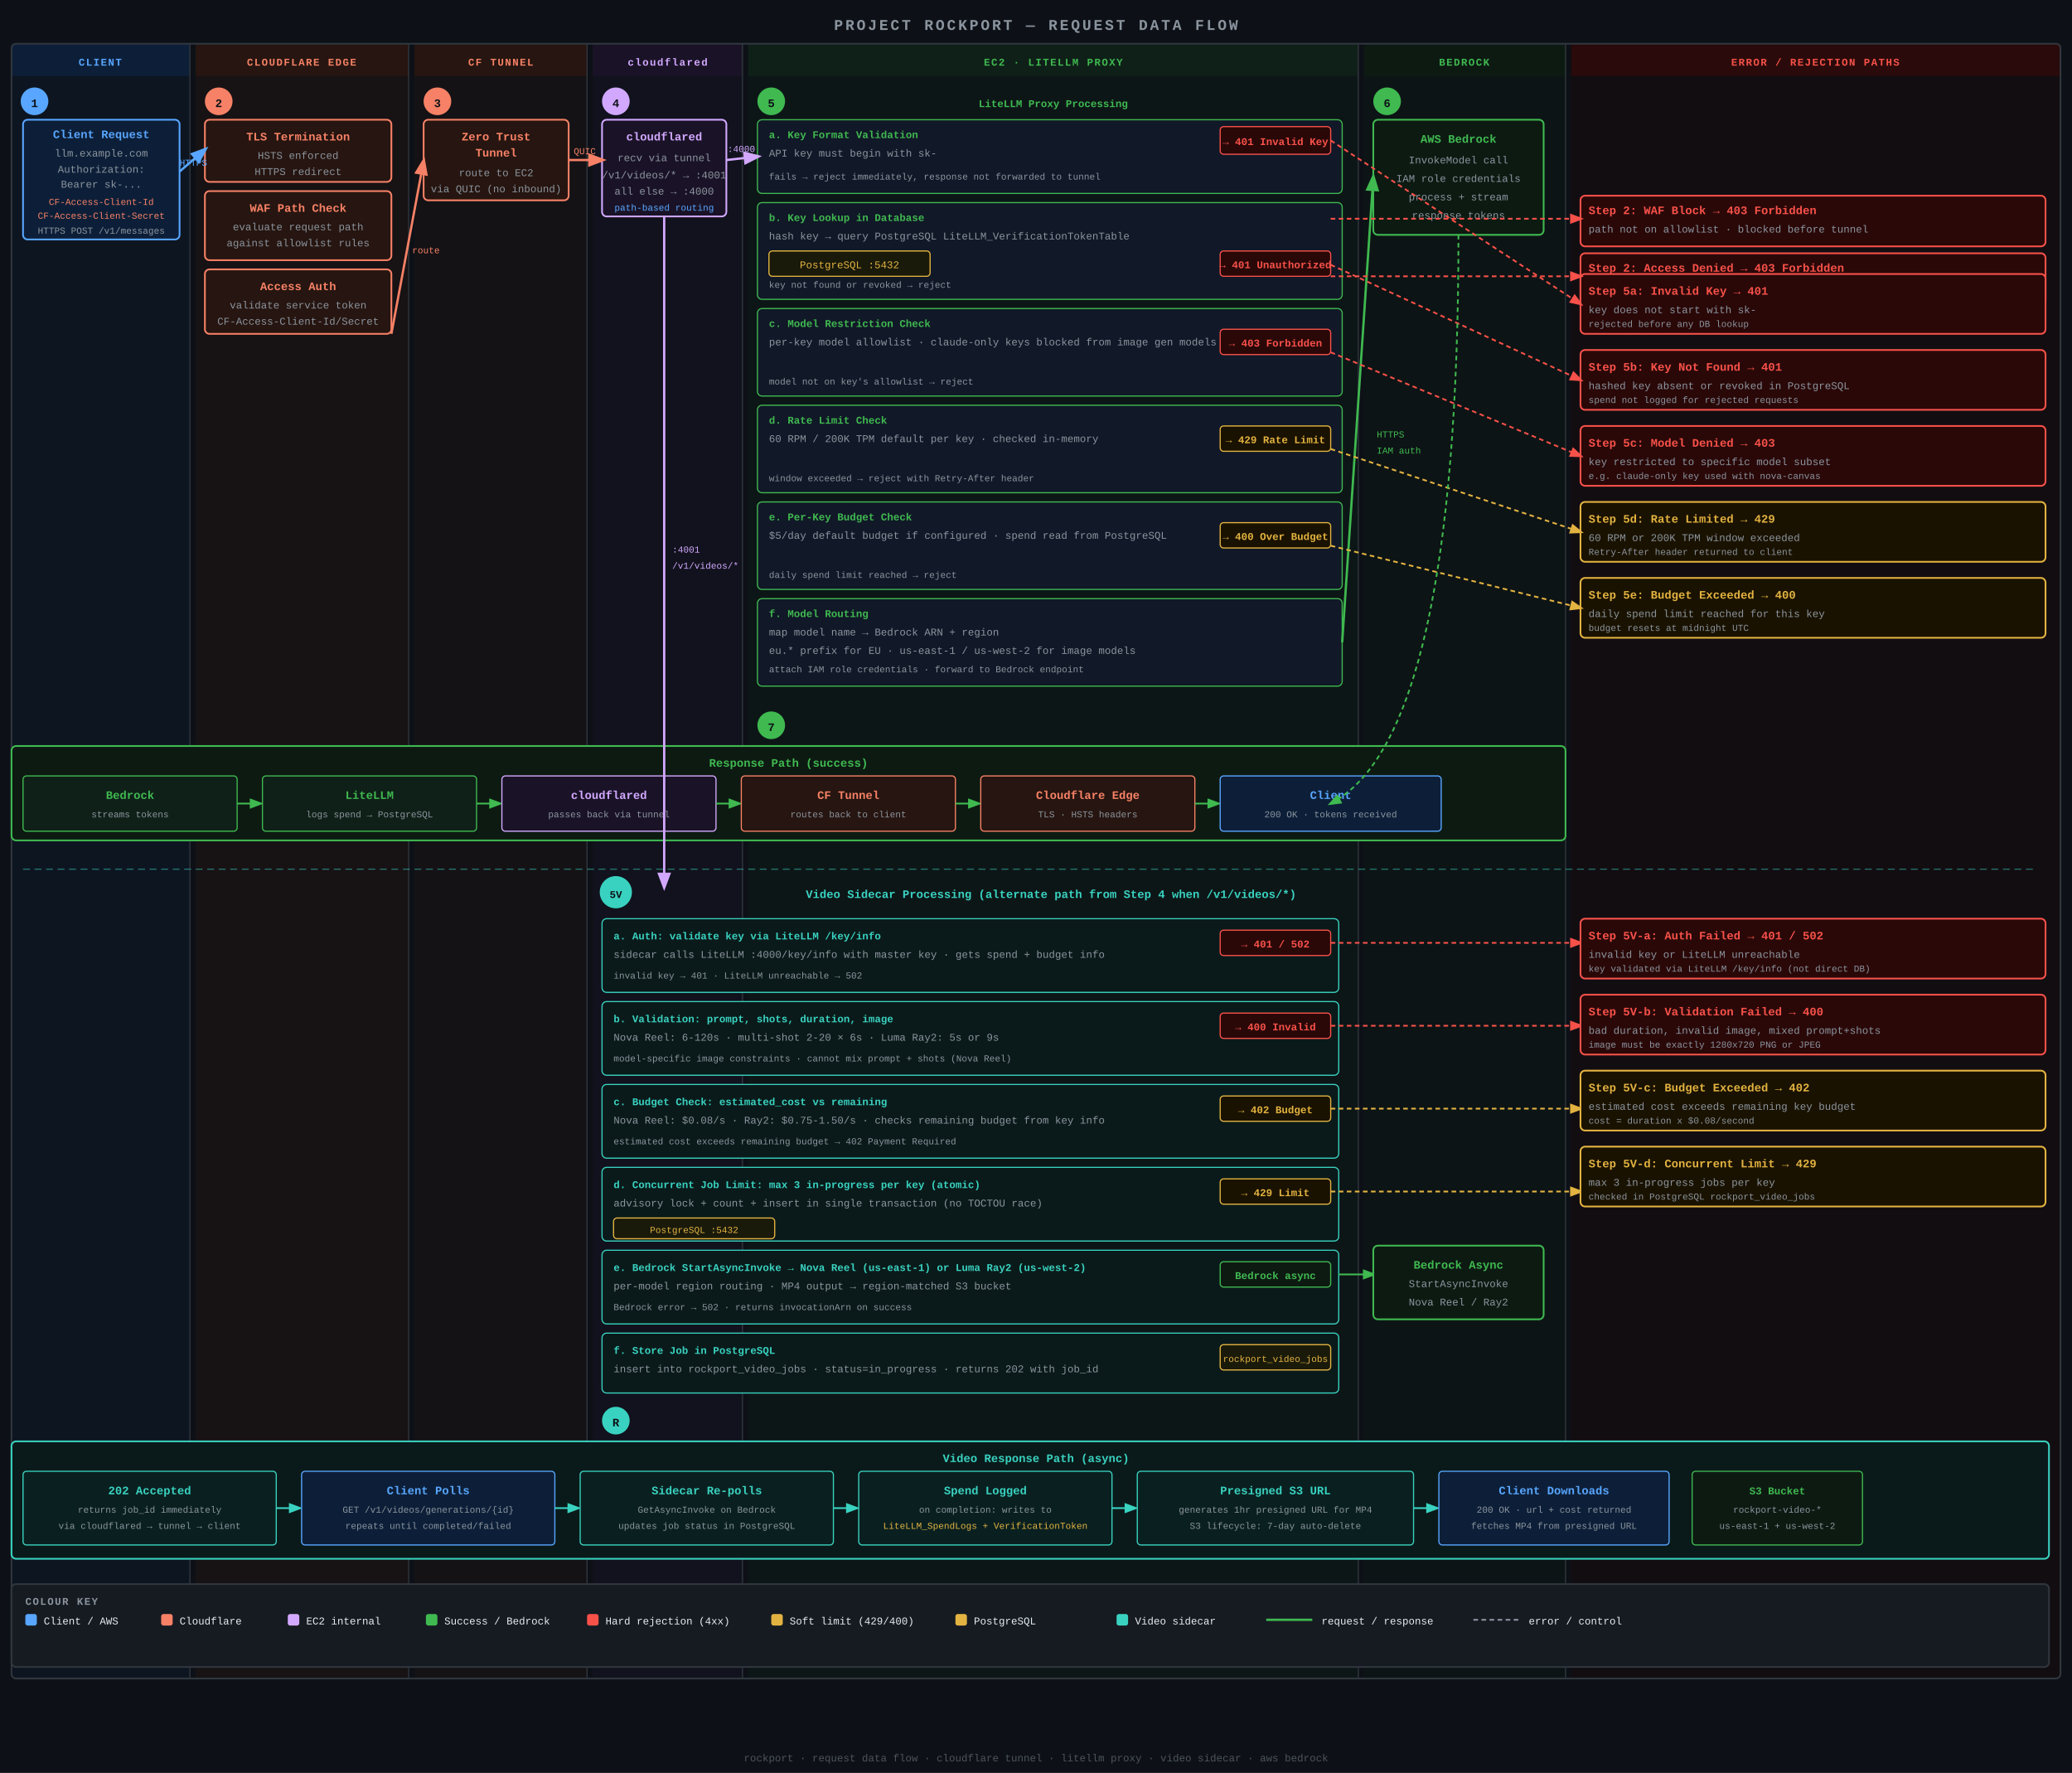
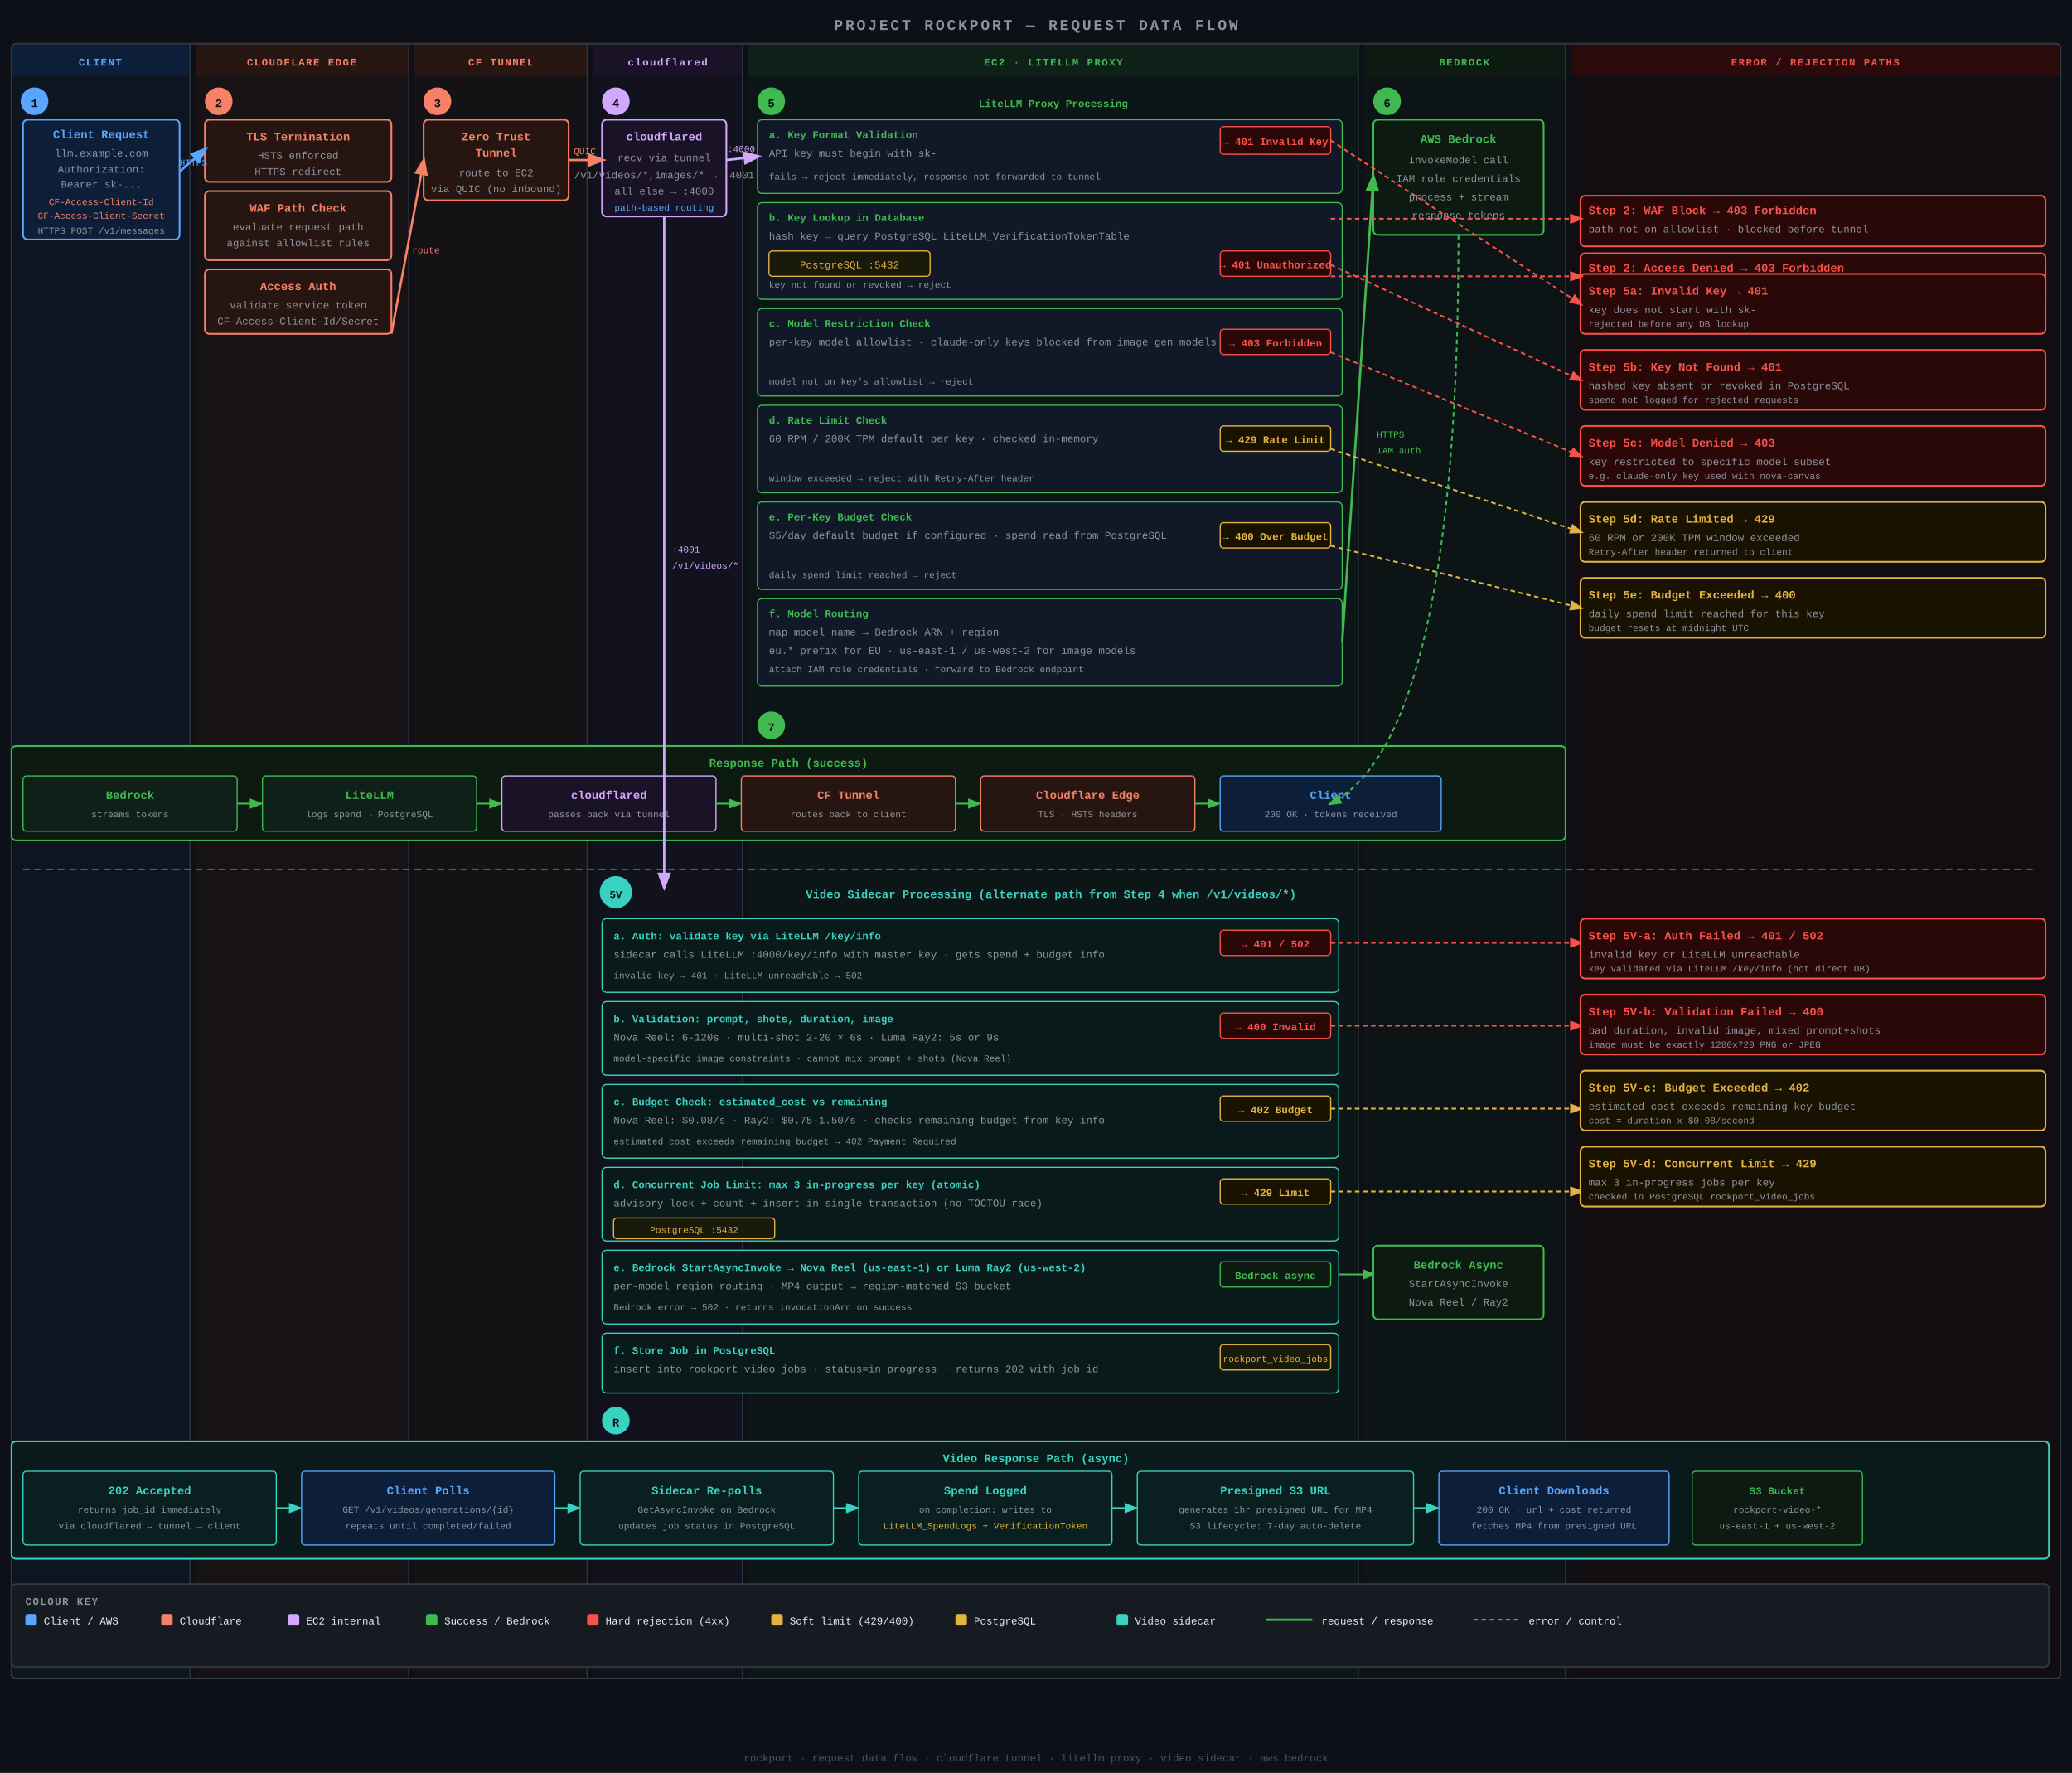
<svg xmlns="http://www.w3.org/2000/svg" viewBox="0 0 1800 1540" width="1800" height="1540" font-family="'Courier New', Courier, monospace">
  <defs>
    <marker id="ah" markerWidth="8" markerHeight="8" refX="6" refY="3" orient="auto">
      <path d="M0,0 L0,6 L8,3 z" fill="#8b949e" />
    </marker>
    <marker id="ah-green" markerWidth="8" markerHeight="8" refX="6" refY="3" orient="auto">
      <path d="M0,0 L0,6 L8,3 z" fill="#3fb950" />
    </marker>
    <marker id="ah-red" markerWidth="8" markerHeight="8" refX="6" refY="3" orient="auto">
      <path d="M0,0 L0,6 L8,3 z" fill="#f85149" />
    </marker>
    <marker id="ah-orange" markerWidth="8" markerHeight="8" refX="6" refY="3" orient="auto">
      <path d="M0,0 L0,6 L8,3 z" fill="#f78166" />
    </marker>
    <marker id="ah-blue" markerWidth="8" markerHeight="8" refX="6" refY="3" orient="auto">
      <path d="M0,0 L0,6 L8,3 z" fill="#58a6ff" />
    </marker>
    <marker id="ah-purple" markerWidth="8" markerHeight="8" refX="6" refY="3" orient="auto">
      <path d="M0,0 L0,6 L8,3 z" fill="#d2a8ff" />
    </marker>
    <marker id="ah-yellow" markerWidth="8" markerHeight="8" refX="6" refY="3" orient="auto">
      <path d="M0,0 L0,6 L8,3 z" fill="#e3b341" />
    </marker>
    <marker id="ah-cyan" markerWidth="8" markerHeight="8" refX="6" refY="3" orient="auto">
      <path d="M0,0 L0,6 L8,3 z" fill="#39d2c0" />
    </marker>
    <marker id="ah-down" markerWidth="8" markerHeight="8" refX="3" refY="6" orient="auto">
      <path d="M0,0 L6,0 L3,8 z" fill="#d2a8ff" />
    </marker>
  </defs>
  <rect width="1800" height="1540" fill="#0d1117" />
  <text x="900" y="26" text-anchor="middle" fill="#8b949e" font-size="13" font-weight="bold" letter-spacing="2">PROJECT ROCKPORT — REQUEST DATA FLOW</text>
  <rect x="10" y="38" width="155" height="1420" rx="0" fill="#0d1f38" opacity="0.3" />
  <rect x="170" y="38" width="185" height="1420" rx="0" fill="#261510" opacity="0.4" />
  <rect x="360" y="38" width="150" height="1420" rx="0" fill="#261510" opacity="0.25" />
  <rect x="515" y="38" width="130" height="1420" rx="0" fill="#1a1327" opacity="0.35" />
  <rect x="650" y="38" width="530" height="1420" rx="0" fill="#0f2018" opacity="0.35" />
  <rect x="1185" y="38" width="175" height="1420" rx="0" fill="#0d1a12" opacity="0.4" />
  <rect x="1365" y="38" width="425" height="1420" rx="0" fill="#1a0808" opacity="0.4" />
  <rect x="10" y="38" width="155" height="28" fill="#0d1f38" />
  <rect x="170" y="38" width="185" height="28" fill="#261510" />
  <rect x="360" y="38" width="150" height="28" fill="#261510" />
  <rect x="515" y="38" width="130" height="28" fill="#1a1327" />
  <rect x="650" y="38" width="530" height="28" fill="#0f2018" />
  <rect x="1185" y="38" width="175" height="28" fill="#0d1a12" />
  <rect x="1365" y="38" width="425" height="28" fill="#2a0a0a" />
  <text x="87" y="57" text-anchor="middle" fill="#58a6ff" font-size="9" font-weight="bold" letter-spacing="1">CLIENT</text>
  <text x="262" y="57" text-anchor="middle" fill="#f78166" font-size="9" font-weight="bold" letter-spacing="1">CLOUDFLARE EDGE</text>
  <text x="435" y="57" text-anchor="middle" fill="#f78166" font-size="9" font-weight="bold" letter-spacing="1">CF TUNNEL</text>
  <text x="580" y="57" text-anchor="middle" fill="#d2a8ff" font-size="9" font-weight="bold" letter-spacing="1">cloudflared</text>
  <text x="915" y="57" text-anchor="middle" fill="#3fb950" font-size="9" font-weight="bold" letter-spacing="1">EC2 · LITELLM PROXY</text>
  <text x="1272" y="57" text-anchor="middle" fill="#3fb950" font-size="9" font-weight="bold" letter-spacing="1">BEDROCK</text>
  <text x="1577" y="57" text-anchor="middle" fill="#f85149" font-size="9" font-weight="bold" letter-spacing="1">ERROR / REJECTION PATHS</text>
  <line x1="165" y1="38" x2="165" y2="1458" stroke="#30363d" stroke-width="1" />
  <line x1="355" y1="38" x2="355" y2="1458" stroke="#30363d" stroke-width="1" />
  <line x1="510" y1="38" x2="510" y2="1458" stroke="#30363d" stroke-width="1" />
  <line x1="645" y1="38" x2="645" y2="1458" stroke="#30363d" stroke-width="1" />
  <line x1="1180" y1="38" x2="1180" y2="1458" stroke="#30363d" stroke-width="1" />
  <line x1="1360" y1="38" x2="1360" y2="1458" stroke="#30363d" stroke-width="1" />
  <rect x="10" y="38" width="1780" height="1420" rx="4" fill="none" stroke="#30363d" stroke-width="1.5" />
  <circle cx="30" cy="88" r="12" fill="#58a6ff" />
  <text x="30" y="93" text-anchor="middle" fill="#0d1117" font-size="10" font-weight="bold">1</text>
  <rect x="20" y="104" width="136" height="104" rx="4" fill="#0d1f38" stroke="#58a6ff" stroke-width="1.5" />
  <text x="88" y="120" text-anchor="middle" fill="#58a6ff" font-size="10" font-weight="bold">Client Request</text>
  <text x="88" y="136" text-anchor="middle" fill="#8b949e" font-size="9">llm.example.com</text>
  <text x="88" y="150" text-anchor="middle" fill="#8b949e" font-size="9">Authorization:</text>
  <text x="88" y="163" text-anchor="middle" fill="#8b949e" font-size="9">Bearer sk-...</text>
  <text x="88" y="178" text-anchor="middle" fill="#f78166" font-size="8">CF-Access-Client-Id</text>
  <text x="88" y="190" text-anchor="middle" fill="#f78166" font-size="8">CF-Access-Client-Secret</text>
  <text x="88" y="203" text-anchor="middle" fill="#8b949e" font-size="8">HTTPS POST /v1/messages</text>
  <circle cx="190" cy="88" r="12" fill="#f78166" />
  <text x="190" y="93" text-anchor="middle" fill="#0d1117" font-size="10" font-weight="bold">2</text>
  <rect x="178" y="104" width="162" height="54" rx="4" fill="#261510" stroke="#f78166" stroke-width="1.5" />
  <text x="259" y="122" text-anchor="middle" fill="#f78166" font-size="10" font-weight="bold">TLS Termination</text>
  <text x="259" y="138" text-anchor="middle" fill="#8b949e" font-size="9">HSTS enforced</text>
  <text x="259" y="152" text-anchor="middle" fill="#8b949e" font-size="9">HTTPS redirect</text>
  <rect x="178" y="166" width="162" height="60" rx="4" fill="#261510" stroke="#f78166" stroke-width="1.5" />
  <text x="259" y="184" text-anchor="middle" fill="#f78166" font-size="10" font-weight="bold">WAF Path Check</text>
  <text x="259" y="200" text-anchor="middle" fill="#8b949e" font-size="9">evaluate request path</text>
  <text x="259" y="214" text-anchor="middle" fill="#8b949e" font-size="9">against allowlist rules</text>
  <rect x="178" y="234" width="162" height="56" rx="4" fill="#261510" stroke="#f78166" stroke-width="1.5" />
  <text x="259" y="252" text-anchor="middle" fill="#f78166" font-size="10" font-weight="bold">Access Auth</text>
  <text x="259" y="268" text-anchor="middle" fill="#8b949e" font-size="9">validate service token</text>
  <text x="259" y="282" text-anchor="middle" fill="#8b949e" font-size="9">CF-Access-Client-Id/Secret</text>
  <circle cx="380" cy="88" r="12" fill="#f78166" />
  <text x="380" y="93" text-anchor="middle" fill="#0d1117" font-size="10" font-weight="bold">3</text>
  <rect x="368" y="104" width="126" height="70" rx="4" fill="#261510" stroke="#f78166" stroke-width="1.5" />
  <text x="431" y="122" text-anchor="middle" fill="#f78166" font-size="10" font-weight="bold">Zero Trust</text>
  <text x="431" y="136" text-anchor="middle" fill="#f78166" font-size="10" font-weight="bold">Tunnel</text>
  <text x="431" y="153" text-anchor="middle" fill="#8b949e" font-size="9">route to EC2</text>
  <text x="431" y="167" text-anchor="middle" fill="#8b949e" font-size="9">via QUIC (no inbound)</text>
  <circle cx="535" cy="88" r="12" fill="#d2a8ff" />
  <text x="535" y="93" text-anchor="middle" fill="#0d1117" font-size="10" font-weight="bold">4</text>
  <rect x="523" y="104" width="108" height="84" rx="4" fill="#1a1327" stroke="#d2a8ff" stroke-width="1.5" />
  <text x="577" y="122" text-anchor="middle" fill="#d2a8ff" font-size="10" font-weight="bold">cloudflared</text>
  <text x="577" y="140" text-anchor="middle" fill="#8b949e" font-size="9">recv via tunnel</text>
-   <text x="577" y="155" text-anchor="middle" fill="#8b949e" font-size="9">/v1/videos/* → :4001</text>
+   <text x="577" y="155" text-anchor="middle" fill="#8b949e" font-size="9">/v1/videos/*,images/* → :4001</text>
  <text x="577" y="169" text-anchor="middle" fill="#8b949e" font-size="9">all else → :4000</text>
  <text x="577" y="183" text-anchor="middle" fill="#58a6ff" font-size="8">path-based routing</text>
  <circle cx="670" cy="88" r="12" fill="#3fb950" />
  <text x="670" y="93" text-anchor="middle" fill="#0d1117" font-size="10" font-weight="bold">5</text>
  <text x="915" y="93" text-anchor="middle" fill="#3fb950" font-size="9" font-weight="bold">LiteLLM Proxy Processing</text>
  <rect x="658" y="104" width="508" height="64" rx="4" fill="#111827" stroke="#3fb950" stroke-width="1" />
  <text x="668" y="120" fill="#3fb950" font-size="9" font-weight="bold">a.  Key Format Validation</text>
  <text x="668" y="136" fill="#8b949e" font-size="9">API key must begin with  sk-</text>
  <rect x="1060" y="110" width="96" height="24" rx="3" fill="#2a0808" stroke="#f85149" stroke-width="1" />
  <text x="1108" y="126" text-anchor="middle" fill="#f85149" font-size="9" font-weight="bold">→ 401 Invalid Key</text>
  <text x="668" y="156" fill="#8b949e" font-size="8">fails → reject immediately, response not forwarded to tunnel</text>
  <rect x="658" y="176" width="508" height="84" rx="4" fill="#111827" stroke="#3fb950" stroke-width="1" />
  <text x="668" y="192" fill="#3fb950" font-size="9" font-weight="bold">b.  Key Lookup in Database</text>
  <text x="668" y="208" fill="#8b949e" font-size="9">hash key → query PostgreSQL  LiteLLM_VerificationTokenTable</text>
  <rect x="668" y="218" width="140" height="22" rx="3" fill="#1a1a0a" stroke="#e3b341" stroke-width="1" />
  <text x="738" y="233" text-anchor="middle" fill="#e3b341" font-size="9">PostgreSQL :5432</text>
  <rect x="1060" y="218" width="96" height="22" rx="3" fill="#2a0808" stroke="#f85149" stroke-width="1" />
  <text x="1108" y="233" text-anchor="middle" fill="#f85149" font-size="9" font-weight="bold">→ 401 Unauthorized</text>
  <text x="668" y="250" fill="#8b949e" font-size="8">key not found or revoked → reject</text>
  <rect x="658" y="268" width="508" height="76" rx="4" fill="#111827" stroke="#3fb950" stroke-width="1" />
  <text x="668" y="284" fill="#3fb950" font-size="9" font-weight="bold">c.  Model Restriction Check</text>
  <text x="668" y="300" fill="#8b949e" font-size="9">per-key model allowlist · claude-only keys blocked from image gen models</text>
  <rect x="1060" y="286" width="96" height="22" rx="3" fill="#2a0808" stroke="#f85149" stroke-width="1" />
  <text x="1108" y="301" text-anchor="middle" fill="#f85149" font-size="9" font-weight="bold">→ 403 Forbidden</text>
  <text x="668" y="334" fill="#8b949e" font-size="8">model not on key's allowlist → reject</text>
  <rect x="658" y="352" width="508" height="76" rx="4" fill="#111827" stroke="#3fb950" stroke-width="1" />
  <text x="668" y="368" fill="#3fb950" font-size="9" font-weight="bold">d.  Rate Limit Check</text>
  <text x="668" y="384" fill="#8b949e" font-size="9">60 RPM  /  200K TPM default per key  ·  checked in-memory</text>
  <rect x="1060" y="370" width="96" height="22" rx="3" fill="#1a1200" stroke="#e3b341" stroke-width="1" />
  <text x="1108" y="385" text-anchor="middle" fill="#e3b341" font-size="9" font-weight="bold">→ 429 Rate Limit</text>
  <text x="668" y="418" fill="#8b949e" font-size="8">window exceeded → reject with Retry-After header</text>
  <rect x="658" y="436" width="508" height="76" rx="4" fill="#111827" stroke="#3fb950" stroke-width="1" />
  <text x="668" y="452" fill="#3fb950" font-size="9" font-weight="bold">e.  Per-Key Budget Check</text>
  <text x="668" y="468" fill="#8b949e" font-size="9">$5/day default budget if configured  ·  spend read from PostgreSQL</text>
  <rect x="1060" y="454" width="96" height="22" rx="3" fill="#1a1200" stroke="#e3b341" stroke-width="1" />
  <text x="1108" y="469" text-anchor="middle" fill="#e3b341" font-size="9" font-weight="bold">→ 400 Over Budget</text>
  <text x="668" y="502" fill="#8b949e" font-size="8">daily spend limit reached → reject</text>
  <rect x="658" y="520" width="508" height="76" rx="4" fill="#111827" stroke="#3fb950" stroke-width="1" />
  <text x="668" y="536" fill="#3fb950" font-size="9" font-weight="bold">f.  Model Routing</text>
  <text x="668" y="552" fill="#8b949e" font-size="9">map model name → Bedrock ARN + region</text>
  <text x="668" y="568" fill="#8b949e" font-size="9">eu.* prefix for EU  ·  us-east-1 / us-west-2 for image models</text>
  <text x="668" y="584" fill="#8b949e" font-size="8">attach IAM role credentials · forward to Bedrock endpoint</text>
  <circle cx="1205" cy="88" r="12" fill="#3fb950" />
  <text x="1205" y="93" text-anchor="middle" fill="#0d1117" font-size="10" font-weight="bold">6</text>
  <rect x="1193" y="104" width="148" height="100" rx="4" fill="#0d1a12" stroke="#3fb950" stroke-width="1.5" />
  <text x="1267" y="124" text-anchor="middle" fill="#3fb950" font-size="10" font-weight="bold">AWS Bedrock</text>
  <text x="1267" y="142" text-anchor="middle" fill="#8b949e" font-size="9">InvokeModel call</text>
  <text x="1267" y="158" text-anchor="middle" fill="#8b949e" font-size="9">IAM role credentials</text>
  <text x="1267" y="174" text-anchor="middle" fill="#8b949e" font-size="9">process + stream</text>
  <text x="1267" y="190" text-anchor="middle" fill="#8b949e" font-size="9">response tokens</text>
  <rect x="1373" y="170" width="404" height="44" rx="4" fill="#2a0808" stroke="#f85149" stroke-width="1.5" />
  <text x="1380" y="186" fill="#f85149" font-size="10" font-weight="bold">Step 2: WAF Block → 403 Forbidden</text>
  <text x="1380" y="202" fill="#8b949e" font-size="9">path not on allowlist · blocked before tunnel</text>
  <rect x="1373" y="220" width="404" height="44" rx="4" fill="#2a0808" stroke="#f85149" stroke-width="1.5" />
  <text x="1380" y="236" fill="#f85149" font-size="10" font-weight="bold">Step 2: Access Denied → 403 Forbidden</text>
  <text x="1380" y="252" fill="#8b949e" font-size="9">missing or invalid CF-Access service token</text>
  <rect x="1373" y="238" width="404" height="52" rx="4" fill="#2a0808" stroke="#f85149" stroke-width="1.5" />
  <text x="1380" y="256" fill="#f85149" font-size="10" font-weight="bold">Step 5a: Invalid Key → 401</text>
  <text x="1380" y="272" fill="#8b949e" font-size="9">key does not start with  sk-</text>
  <text x="1380" y="284" fill="#8b949e" font-size="8">rejected before any DB lookup</text>
  <rect x="1373" y="304" width="404" height="52" rx="4" fill="#2a0808" stroke="#f85149" stroke-width="1.5" />
  <text x="1380" y="322" fill="#f85149" font-size="10" font-weight="bold">Step 5b: Key Not Found → 401</text>
  <text x="1380" y="338" fill="#8b949e" font-size="9">hashed key absent or revoked in PostgreSQL</text>
  <text x="1380" y="350" fill="#8b949e" font-size="8">spend not logged for rejected requests</text>
  <rect x="1373" y="370" width="404" height="52" rx="4" fill="#2a0808" stroke="#f85149" stroke-width="1.5" />
  <text x="1380" y="388" fill="#f85149" font-size="10" font-weight="bold">Step 5c: Model Denied → 403</text>
  <text x="1380" y="404" fill="#8b949e" font-size="9">key restricted to specific model subset</text>
  <text x="1380" y="416" fill="#8b949e" font-size="8">e.g. claude-only key used with nova-canvas</text>
  <rect x="1373" y="436" width="404" height="52" rx="4" fill="#1a1200" stroke="#e3b341" stroke-width="1.5" />
  <text x="1380" y="454" fill="#e3b341" font-size="10" font-weight="bold">Step 5d: Rate Limited → 429</text>
  <text x="1380" y="470" fill="#8b949e" font-size="9">60 RPM or 200K TPM window exceeded</text>
  <text x="1380" y="482" fill="#8b949e" font-size="8">Retry-After header returned to client</text>
  <rect x="1373" y="502" width="404" height="52" rx="4" fill="#1a1200" stroke="#e3b341" stroke-width="1.5" />
  <text x="1380" y="520" fill="#e3b341" font-size="10" font-weight="bold">Step 5e: Budget Exceeded → 400</text>
  <text x="1380" y="536" fill="#8b949e" font-size="9">daily spend limit reached for this key</text>
  <text x="1380" y="548" fill="#8b949e" font-size="8">budget resets at midnight UTC</text>
  <circle cx="670" cy="630" r="12" fill="#3fb950" />
  <text x="670" y="635" text-anchor="middle" fill="#0d1117" font-size="10" font-weight="bold">7</text>
  <rect x="10" y="648" width="1350" height="82" rx="4" fill="#0d1a12" stroke="#3fb950" stroke-width="1.5" />
  <text x="685" y="666" text-anchor="middle" fill="#3fb950" font-size="10" font-weight="bold">Response Path (success)</text>
  <rect x="20" y="674" width="186" height="48" rx="3" fill="#0f2018" stroke="#3fb950" stroke-width="1" />
  <text x="113" y="694" text-anchor="middle" fill="#3fb950" font-size="10" font-weight="bold">Bedrock</text>
  <text x="113" y="710" text-anchor="middle" fill="#8b949e" font-size="8">streams tokens</text>
  <line x1="206" y1="698" x2="226" y2="698" stroke="#3fb950" stroke-width="1.5" marker-end="url(#ah-green)" />
  <rect x="228" y="674" width="186" height="48" rx="3" fill="#0f2018" stroke="#3fb950" stroke-width="1" />
  <text x="321" y="694" text-anchor="middle" fill="#3fb950" font-size="10" font-weight="bold">LiteLLM</text>
  <text x="321" y="710" text-anchor="middle" fill="#8b949e" font-size="8">logs spend → PostgreSQL</text>
  <line x1="414" y1="698" x2="434" y2="698" stroke="#3fb950" stroke-width="1.5" marker-end="url(#ah-green)" />
  <rect x="436" y="674" width="186" height="48" rx="3" fill="#1a1327" stroke="#d2a8ff" stroke-width="1" />
  <text x="529" y="694" text-anchor="middle" fill="#d2a8ff" font-size="10" font-weight="bold">cloudflared</text>
  <text x="529" y="710" text-anchor="middle" fill="#8b949e" font-size="8">passes back via tunnel</text>
  <line x1="622" y1="698" x2="642" y2="698" stroke="#3fb950" stroke-width="1.5" marker-end="url(#ah-green)" />
  <rect x="644" y="674" width="186" height="48" rx="3" fill="#261510" stroke="#f78166" stroke-width="1" />
  <text x="737" y="694" text-anchor="middle" fill="#f78166" font-size="10" font-weight="bold">CF Tunnel</text>
  <text x="737" y="710" text-anchor="middle" fill="#8b949e" font-size="8">routes back to client</text>
  <line x1="830" y1="698" x2="850" y2="698" stroke="#3fb950" stroke-width="1.5" marker-end="url(#ah-green)" />
  <rect x="852" y="674" width="186" height="48" rx="3" fill="#261510" stroke="#f78166" stroke-width="1" />
  <text x="945" y="694" text-anchor="middle" fill="#f78166" font-size="10" font-weight="bold">Cloudflare Edge</text>
  <text x="945" y="710" text-anchor="middle" fill="#8b949e" font-size="8">TLS · HSTS headers</text>
  <line x1="1038" y1="698" x2="1058" y2="698" stroke="#3fb950" stroke-width="1.5" marker-end="url(#ah-green)" />
  <rect x="1060" y="674" width="192" height="48" rx="3" fill="#0d1f38" stroke="#58a6ff" stroke-width="1" />
  <text x="1156" y="694" text-anchor="middle" fill="#58a6ff" font-size="10" font-weight="bold">Client</text>
  <text x="1156" y="710" text-anchor="middle" fill="#8b949e" font-size="8">200 OK · tokens received</text>
  <line x1="156" y1="149" x2="178" y2="130" stroke="#58a6ff" stroke-width="2" marker-end="url(#ah-blue)" />
  <text x="168" y="144" text-anchor="middle" fill="#58a6ff" font-size="8">HTTPS</text>
  <line x1="340" y1="290" x2="368" y2="140" stroke="#f78166" stroke-width="2" marker-end="url(#ah-orange)" />
  <text x="358" y="220" fill="#f78166" font-size="8">route</text>
  <line x1="494" y1="139" x2="523" y2="139" stroke="#f78166" stroke-width="2" marker-end="url(#ah-orange)" />
  <text x="508" y="134" text-anchor="middle" fill="#f78166" font-size="8">QUIC</text>
  <line x1="631" y1="139" x2="658" y2="136" stroke="#d2a8ff" stroke-width="2" marker-end="url(#ah-purple)" />
  <text x="644" y="132" text-anchor="middle" fill="#d2a8ff" font-size="8">:4000</text>
  <line x1="1166" y1="558" x2="1193" y2="154" stroke="#3fb950" stroke-width="2" marker-end="url(#ah-green)" />
  <text x="1196" y="380" fill="#3fb950" font-size="8">HTTPS</text>
  <text x="1196" y="394" fill="#3fb950" font-size="8">IAM auth</text>
  <line x1="1156" y1="190" x2="1373" y2="190" stroke="#f85149" stroke-width="1.5" stroke-dasharray="4,3" marker-end="url(#ah-red)" />
  <line x1="1156" y1="240" x2="1373" y2="240" stroke="#f85149" stroke-width="1.5" stroke-dasharray="4,3" marker-end="url(#ah-red)" />
  <line x1="1156" y1="122" x2="1373" y2="264" stroke="#f85149" stroke-width="1.5" stroke-dasharray="4,3" marker-end="url(#ah-red)" />
  <line x1="1156" y1="230" x2="1373" y2="330" stroke="#f85149" stroke-width="1.5" stroke-dasharray="4,3" marker-end="url(#ah-red)" />
  <line x1="1156" y1="306" x2="1373" y2="396" stroke="#f85149" stroke-width="1.5" stroke-dasharray="4,3" marker-end="url(#ah-red)" />
  <line x1="1156" y1="390" x2="1373" y2="462" stroke="#e3b341" stroke-width="1.5" stroke-dasharray="4,3" marker-end="url(#ah-yellow)" />
  <line x1="1156" y1="474" x2="1373" y2="528" stroke="#e3b341" stroke-width="1.5" stroke-dasharray="4,3" marker-end="url(#ah-yellow)" />
  <path d="M 1267 204 Q 1267 640 1156 698" stroke="#3fb950" stroke-width="1.5" stroke-dasharray="4,3" fill="none" marker-end="url(#ah-green)" />
  <line x1="20" y1="755" x2="1770" y2="755" stroke="#39d2c0" stroke-width="1" stroke-dasharray="6,4" opacity="0.5" />
  <circle cx="535" cy="775" r="14" fill="#39d2c0" />
  <text x="535" y="780" text-anchor="middle" fill="#0d1117" font-size="9" font-weight="bold">5V</text>
  <text x="700" y="780" text-anchor="start" fill="#39d2c0" font-size="10" font-weight="bold">Video Sidecar Processing (alternate path from Step 4 when /v1/videos/*)</text>
  <path d="M 577 188 L 577 770" stroke="#d2a8ff" stroke-width="2" marker-end="url(#ah-purple)" />
  <text x="584" y="480" fill="#d2a8ff" font-size="8">:4001</text>
  <text x="584" y="494" fill="#d2a8ff" font-size="8">/v1/videos/*</text>
  <rect x="523" y="798" width="640" height="64" rx="4" fill="#0a1a1a" stroke="#39d2c0" stroke-width="1" />
  <text x="533" y="816" fill="#39d2c0" font-size="9" font-weight="bold">a.  Auth: validate key via LiteLLM /key/info</text>
  <text x="533" y="832" fill="#8b949e" font-size="9">sidecar calls LiteLLM :4000/key/info with master key · gets spend + budget info</text>
  <text x="533" y="850" fill="#8b949e" font-size="8">invalid key → 401 · LiteLLM unreachable → 502</text>
  <rect x="1060" y="808" width="96" height="22" rx="3" fill="#2a0808" stroke="#f85149" stroke-width="1" />
  <text x="1108" y="823" text-anchor="middle" fill="#f85149" font-size="9" font-weight="bold">→ 401 / 502</text>
  <rect x="523" y="870" width="640" height="64" rx="4" fill="#0a1a1a" stroke="#39d2c0" stroke-width="1" />
  <text x="533" y="888" fill="#39d2c0" font-size="9" font-weight="bold">b.  Validation: prompt, shots, duration, image</text>
  <text x="533" y="904" fill="#8b949e" font-size="9">Nova Reel: 6-120s · multi-shot 2-20 × 6s · Luma Ray2: 5s or 9s</text>
  <text x="533" y="922" fill="#8b949e" font-size="8">model-specific image constraints · cannot mix prompt + shots (Nova Reel)</text>
  <rect x="1060" y="880" width="96" height="22" rx="3" fill="#2a0808" stroke="#f85149" stroke-width="1" />
  <text x="1108" y="895" text-anchor="middle" fill="#f85149" font-size="9" font-weight="bold">→ 400 Invalid</text>
  <rect x="523" y="942" width="640" height="64" rx="4" fill="#0a1a1a" stroke="#39d2c0" stroke-width="1" />
  <text x="533" y="960" fill="#39d2c0" font-size="9" font-weight="bold">c.  Budget Check: estimated_cost vs remaining</text>
  <text x="533" y="976" fill="#8b949e" font-size="9">Nova Reel: $0.08/s · Ray2: $0.75-1.50/s · checks remaining budget from key info</text>
  <text x="533" y="994" fill="#8b949e" font-size="8">estimated cost exceeds remaining budget → 402 Payment Required</text>
  <rect x="1060" y="952" width="96" height="22" rx="3" fill="#1a1200" stroke="#e3b341" stroke-width="1" />
  <text x="1108" y="967" text-anchor="middle" fill="#e3b341" font-size="9" font-weight="bold">→ 402 Budget</text>
  <rect x="523" y="1014" width="640" height="64" rx="4" fill="#0a1a1a" stroke="#39d2c0" stroke-width="1" />
  <text x="533" y="1032" fill="#39d2c0" font-size="9" font-weight="bold">d.  Concurrent Job Limit: max 3 in-progress per key (atomic)</text>
  <text x="533" y="1048" fill="#8b949e" font-size="9">advisory lock + count + insert in single transaction (no TOCTOU race)</text>
  <rect x="533" y="1058" width="140" height="18" rx="3" fill="#1a1a0a" stroke="#e3b341" stroke-width="1" />
  <text x="603" y="1071" text-anchor="middle" fill="#e3b341" font-size="8">PostgreSQL :5432</text>
  <rect x="1060" y="1024" width="96" height="22" rx="3" fill="#1a1200" stroke="#e3b341" stroke-width="1" />
  <text x="1108" y="1039" text-anchor="middle" fill="#e3b341" font-size="9" font-weight="bold">→ 429 Limit</text>
  <rect x="523" y="1086" width="640" height="64" rx="4" fill="#0a1a1a" stroke="#39d2c0" stroke-width="1" />
  <text x="533" y="1104" fill="#39d2c0" font-size="9" font-weight="bold">e.  Bedrock StartAsyncInvoke → Nova Reel (us-east-1) or Luma Ray2 (us-west-2)</text>
  <text x="533" y="1120" fill="#8b949e" font-size="9">per-model region routing · MP4 output → region-matched S3 bucket</text>
  <text x="533" y="1138" fill="#8b949e" font-size="8">Bedrock error → 502 · returns invocationArn on success</text>
  <rect x="1060" y="1096" width="96" height="22" rx="3" fill="#0d1a12" stroke="#3fb950" stroke-width="1" />
  <text x="1108" y="1111" text-anchor="middle" fill="#3fb950" font-size="9" font-weight="bold">Bedrock async</text>
  <rect x="523" y="1158" width="640" height="52" rx="4" fill="#0a1a1a" stroke="#39d2c0" stroke-width="1" />
  <text x="533" y="1176" fill="#39d2c0" font-size="9" font-weight="bold">f.  Store Job in PostgreSQL</text>
  <text x="533" y="1192" fill="#8b949e" font-size="9">insert into rockport_video_jobs · status=in_progress · returns 202 with job_id</text>
  <rect x="1060" y="1168" width="96" height="22" rx="3" fill="#1a1a0a" stroke="#e3b341" stroke-width="1" />
  <text x="1108" y="1183" text-anchor="middle" fill="#e3b341" font-size="8">rockport_video_jobs</text>
  <line x1="1163" y1="1107" x2="1193" y2="1107" stroke="#3fb950" stroke-width="1.5" marker-end="url(#ah-green)" />
  <line x1="1156" y1="819" x2="1373" y2="819" stroke="#f85149" stroke-width="1.5" stroke-dasharray="4,3" marker-end="url(#ah-red)" />
  <line x1="1156" y1="891" x2="1373" y2="891" stroke="#f85149" stroke-width="1.5" stroke-dasharray="4,3" marker-end="url(#ah-red)" />
  <line x1="1156" y1="963" x2="1373" y2="963" stroke="#e3b341" stroke-width="1.5" stroke-dasharray="4,3" marker-end="url(#ah-yellow)" />
  <line x1="1156" y1="1035" x2="1373" y2="1035" stroke="#e3b341" stroke-width="1.5" stroke-dasharray="4,3" marker-end="url(#ah-yellow)" />
  <rect x="1373" y="798" width="404" height="52" rx="4" fill="#2a0808" stroke="#f85149" stroke-width="1.5" />
  <text x="1380" y="816" fill="#f85149" font-size="10" font-weight="bold">Step 5V-a: Auth Failed → 401 / 502</text>
  <text x="1380" y="832" fill="#8b949e" font-size="9">invalid key or LiteLLM unreachable</text>
  <text x="1380" y="844" fill="#8b949e" font-size="8">key validated via LiteLLM /key/info (not direct DB)</text>
  <rect x="1373" y="864" width="404" height="52" rx="4" fill="#2a0808" stroke="#f85149" stroke-width="1.5" />
  <text x="1380" y="882" fill="#f85149" font-size="10" font-weight="bold">Step 5V-b: Validation Failed → 400</text>
  <text x="1380" y="898" fill="#8b949e" font-size="9">bad duration, invalid image, mixed prompt+shots</text>
  <text x="1380" y="910" fill="#8b949e" font-size="8">image must be exactly 1280x720 PNG or JPEG</text>
  <rect x="1373" y="930" width="404" height="52" rx="4" fill="#1a1200" stroke="#e3b341" stroke-width="1.5" />
  <text x="1380" y="948" fill="#e3b341" font-size="10" font-weight="bold">Step 5V-c: Budget Exceeded → 402</text>
  <text x="1380" y="964" fill="#8b949e" font-size="9">estimated cost exceeds remaining key budget</text>
  <text x="1380" y="976" fill="#8b949e" font-size="8">cost = duration x $0.08/second</text>
  <rect x="1373" y="996" width="404" height="52" rx="4" fill="#1a1200" stroke="#e3b341" stroke-width="1.5" />
  <text x="1380" y="1014" fill="#e3b341" font-size="10" font-weight="bold">Step 5V-d: Concurrent Limit → 429</text>
  <text x="1380" y="1030" fill="#8b949e" font-size="9">max 3 in-progress jobs per key</text>
  <text x="1380" y="1042" fill="#8b949e" font-size="8">checked in PostgreSQL rockport_video_jobs</text>
  <rect x="1193" y="1082" width="148" height="64" rx="4" fill="#0d1a12" stroke="#3fb950" stroke-width="1.5" />
  <text x="1267" y="1102" text-anchor="middle" fill="#3fb950" font-size="10" font-weight="bold">Bedrock Async</text>
  <text x="1267" y="1118" text-anchor="middle" fill="#8b949e" font-size="9">StartAsyncInvoke</text>
  <text x="1267" y="1134" text-anchor="middle" fill="#8b949e" font-size="9">Nova Reel / Ray2</text>
  <circle cx="535" cy="1234" r="12" fill="#39d2c0" />
  <text x="535" y="1239" text-anchor="middle" fill="#0d1117" font-size="10" font-weight="bold">R</text>
  <rect x="10" y="1252" width="1770" height="102" rx="4" fill="#0a1a1a" stroke="#39d2c0" stroke-width="1.5" />
  <text x="900" y="1270" text-anchor="middle" fill="#39d2c0" font-size="10" font-weight="bold">Video Response Path (async)</text>
  <rect x="20" y="1278" width="220" height="64" rx="3" fill="#0a2020" stroke="#39d2c0" stroke-width="1" />
  <text x="130" y="1298" text-anchor="middle" fill="#39d2c0" font-size="10" font-weight="bold">202 Accepted</text>
  <text x="130" y="1314" text-anchor="middle" fill="#8b949e" font-size="8">returns job_id immediately</text>
  <text x="130" y="1328" text-anchor="middle" fill="#8b949e" font-size="8">via cloudflared → tunnel → client</text>
  <line x1="240" y1="1310" x2="260" y2="1310" stroke="#39d2c0" stroke-width="1.5" marker-end="url(#ah-cyan)" />
  <rect x="262" y="1278" width="220" height="64" rx="3" fill="#0d1f38" stroke="#58a6ff" stroke-width="1" />
  <text x="372" y="1298" text-anchor="middle" fill="#58a6ff" font-size="10" font-weight="bold">Client Polls</text>
  <text x="372" y="1314" text-anchor="middle" fill="#8b949e" font-size="8">GET /v1/videos/generations/{id}</text>
  <text x="372" y="1328" text-anchor="middle" fill="#8b949e" font-size="8">repeats until completed/failed</text>
  <line x1="482" y1="1310" x2="502" y2="1310" stroke="#39d2c0" stroke-width="1.5" marker-end="url(#ah-cyan)" />
  <rect x="504" y="1278" width="220" height="64" rx="3" fill="#0a2020" stroke="#39d2c0" stroke-width="1" />
  <text x="614" y="1298" text-anchor="middle" fill="#39d2c0" font-size="10" font-weight="bold">Sidecar Re-polls</text>
  <text x="614" y="1314" text-anchor="middle" fill="#8b949e" font-size="8">GetAsyncInvoke on Bedrock</text>
  <text x="614" y="1328" text-anchor="middle" fill="#8b949e" font-size="8">updates job status in PostgreSQL</text>
  <line x1="724" y1="1310" x2="744" y2="1310" stroke="#39d2c0" stroke-width="1.5" marker-end="url(#ah-cyan)" />
  <rect x="746" y="1278" width="220" height="64" rx="3" fill="#0a2020" stroke="#39d2c0" stroke-width="1" />
  <text x="856" y="1298" text-anchor="middle" fill="#39d2c0" font-size="10" font-weight="bold">Spend Logged</text>
  <text x="856" y="1314" text-anchor="middle" fill="#8b949e" font-size="8">on completion: writes to</text>
  <text x="856" y="1328" text-anchor="middle" fill="#e3b341" font-size="8">LiteLLM_SpendLogs + VerificationToken</text>
  <line x1="966" y1="1310" x2="986" y2="1310" stroke="#39d2c0" stroke-width="1.5" marker-end="url(#ah-cyan)" />
  <rect x="988" y="1278" width="240" height="64" rx="3" fill="#0a2020" stroke="#39d2c0" stroke-width="1" />
  <text x="1108" y="1298" text-anchor="middle" fill="#39d2c0" font-size="10" font-weight="bold">Presigned S3 URL</text>
  <text x="1108" y="1314" text-anchor="middle" fill="#8b949e" font-size="8">generates 1hr presigned URL for MP4</text>
  <text x="1108" y="1328" text-anchor="middle" fill="#8b949e" font-size="8">S3 lifecycle: 7-day auto-delete</text>
  <line x1="1228" y1="1310" x2="1248" y2="1310" stroke="#39d2c0" stroke-width="1.5" marker-end="url(#ah-cyan)" />
  <rect x="1250" y="1278" width="200" height="64" rx="3" fill="#0d1f38" stroke="#58a6ff" stroke-width="1" />
  <text x="1350" y="1298" text-anchor="middle" fill="#58a6ff" font-size="10" font-weight="bold">Client Downloads</text>
  <text x="1350" y="1314" text-anchor="middle" fill="#8b949e" font-size="8">200 OK · url + cost returned</text>
  <text x="1350" y="1328" text-anchor="middle" fill="#8b949e" font-size="8">fetches MP4 from presigned URL</text>
  <rect x="1470" y="1278" width="148" height="64" rx="3" fill="#0d1a12" stroke="#3fb950" stroke-width="1" />
  <text x="1544" y="1298" text-anchor="middle" fill="#3fb950" font-size="9" font-weight="bold">S3 Bucket</text>
  <text x="1544" y="1314" text-anchor="middle" fill="#8b949e" font-size="8">rockport-video-*</text>
  <text x="1544" y="1328" text-anchor="middle" fill="#8b949e" font-size="8">us-east-1 + us-west-2</text>
  <rect x="10" y="1376" width="1770" height="72" rx="4" fill="#161b22" stroke="#30363d" stroke-width="1.5" />
  <text x="22" y="1394" fill="#8b949e" font-size="9" font-weight="bold" letter-spacing="1">COLOUR KEY</text>
  <rect x="22" y="1402" width="10" height="10" rx="2" fill="#58a6ff" />
  <text x="38" y="1411" fill="#e6edf3" font-size="9">Client / AWS</text>
  <rect x="140" y="1402" width="10" height="10" rx="2" fill="#f78166" />
  <text x="156" y="1411" fill="#e6edf3" font-size="9">Cloudflare</text>
  <rect x="250" y="1402" width="10" height="10" rx="2" fill="#d2a8ff" />
  <text x="266" y="1411" fill="#e6edf3" font-size="9">EC2 internal</text>
  <rect x="370" y="1402" width="10" height="10" rx="2" fill="#3fb950" />
  <text x="386" y="1411" fill="#e6edf3" font-size="9">Success / Bedrock</text>
  <rect x="510" y="1402" width="10" height="10" rx="2" fill="#f85149" />
  <text x="526" y="1411" fill="#e6edf3" font-size="9">Hard rejection (4xx)</text>
  <rect x="670" y="1402" width="10" height="10" rx="2" fill="#e3b341" />
  <text x="686" y="1411" fill="#e6edf3" font-size="9">Soft limit (429/400)</text>
  <rect x="830" y="1402" width="10" height="10" rx="2" fill="#e3b341" />
  <text x="846" y="1411" fill="#e6edf3" font-size="9">PostgreSQL</text>
  <rect x="970" y="1402" width="10" height="10" rx="2" fill="#39d2c0" />
  <text x="986" y="1411" fill="#e6edf3" font-size="9">Video sidecar</text>
  <line x1="1100" y1="1407" x2="1140" y2="1407" stroke="#3fb950" stroke-width="2" />
  <text x="1148" y="1411" fill="#e6edf3" font-size="9">request / response</text>
  <line x1="1280" y1="1407" x2="1320" y2="1407" stroke="#8b949e" stroke-width="1.5" stroke-dasharray="4,3" />
  <text x="1328" y="1411" fill="#e6edf3" font-size="9">error / control</text>
  <text x="900" y="1530" text-anchor="middle" fill="#8b949e" font-size="9" opacity="0.5">rockport · request data flow · cloudflare tunnel · litellm proxy · video sidecar · aws bedrock</text>
</svg>
